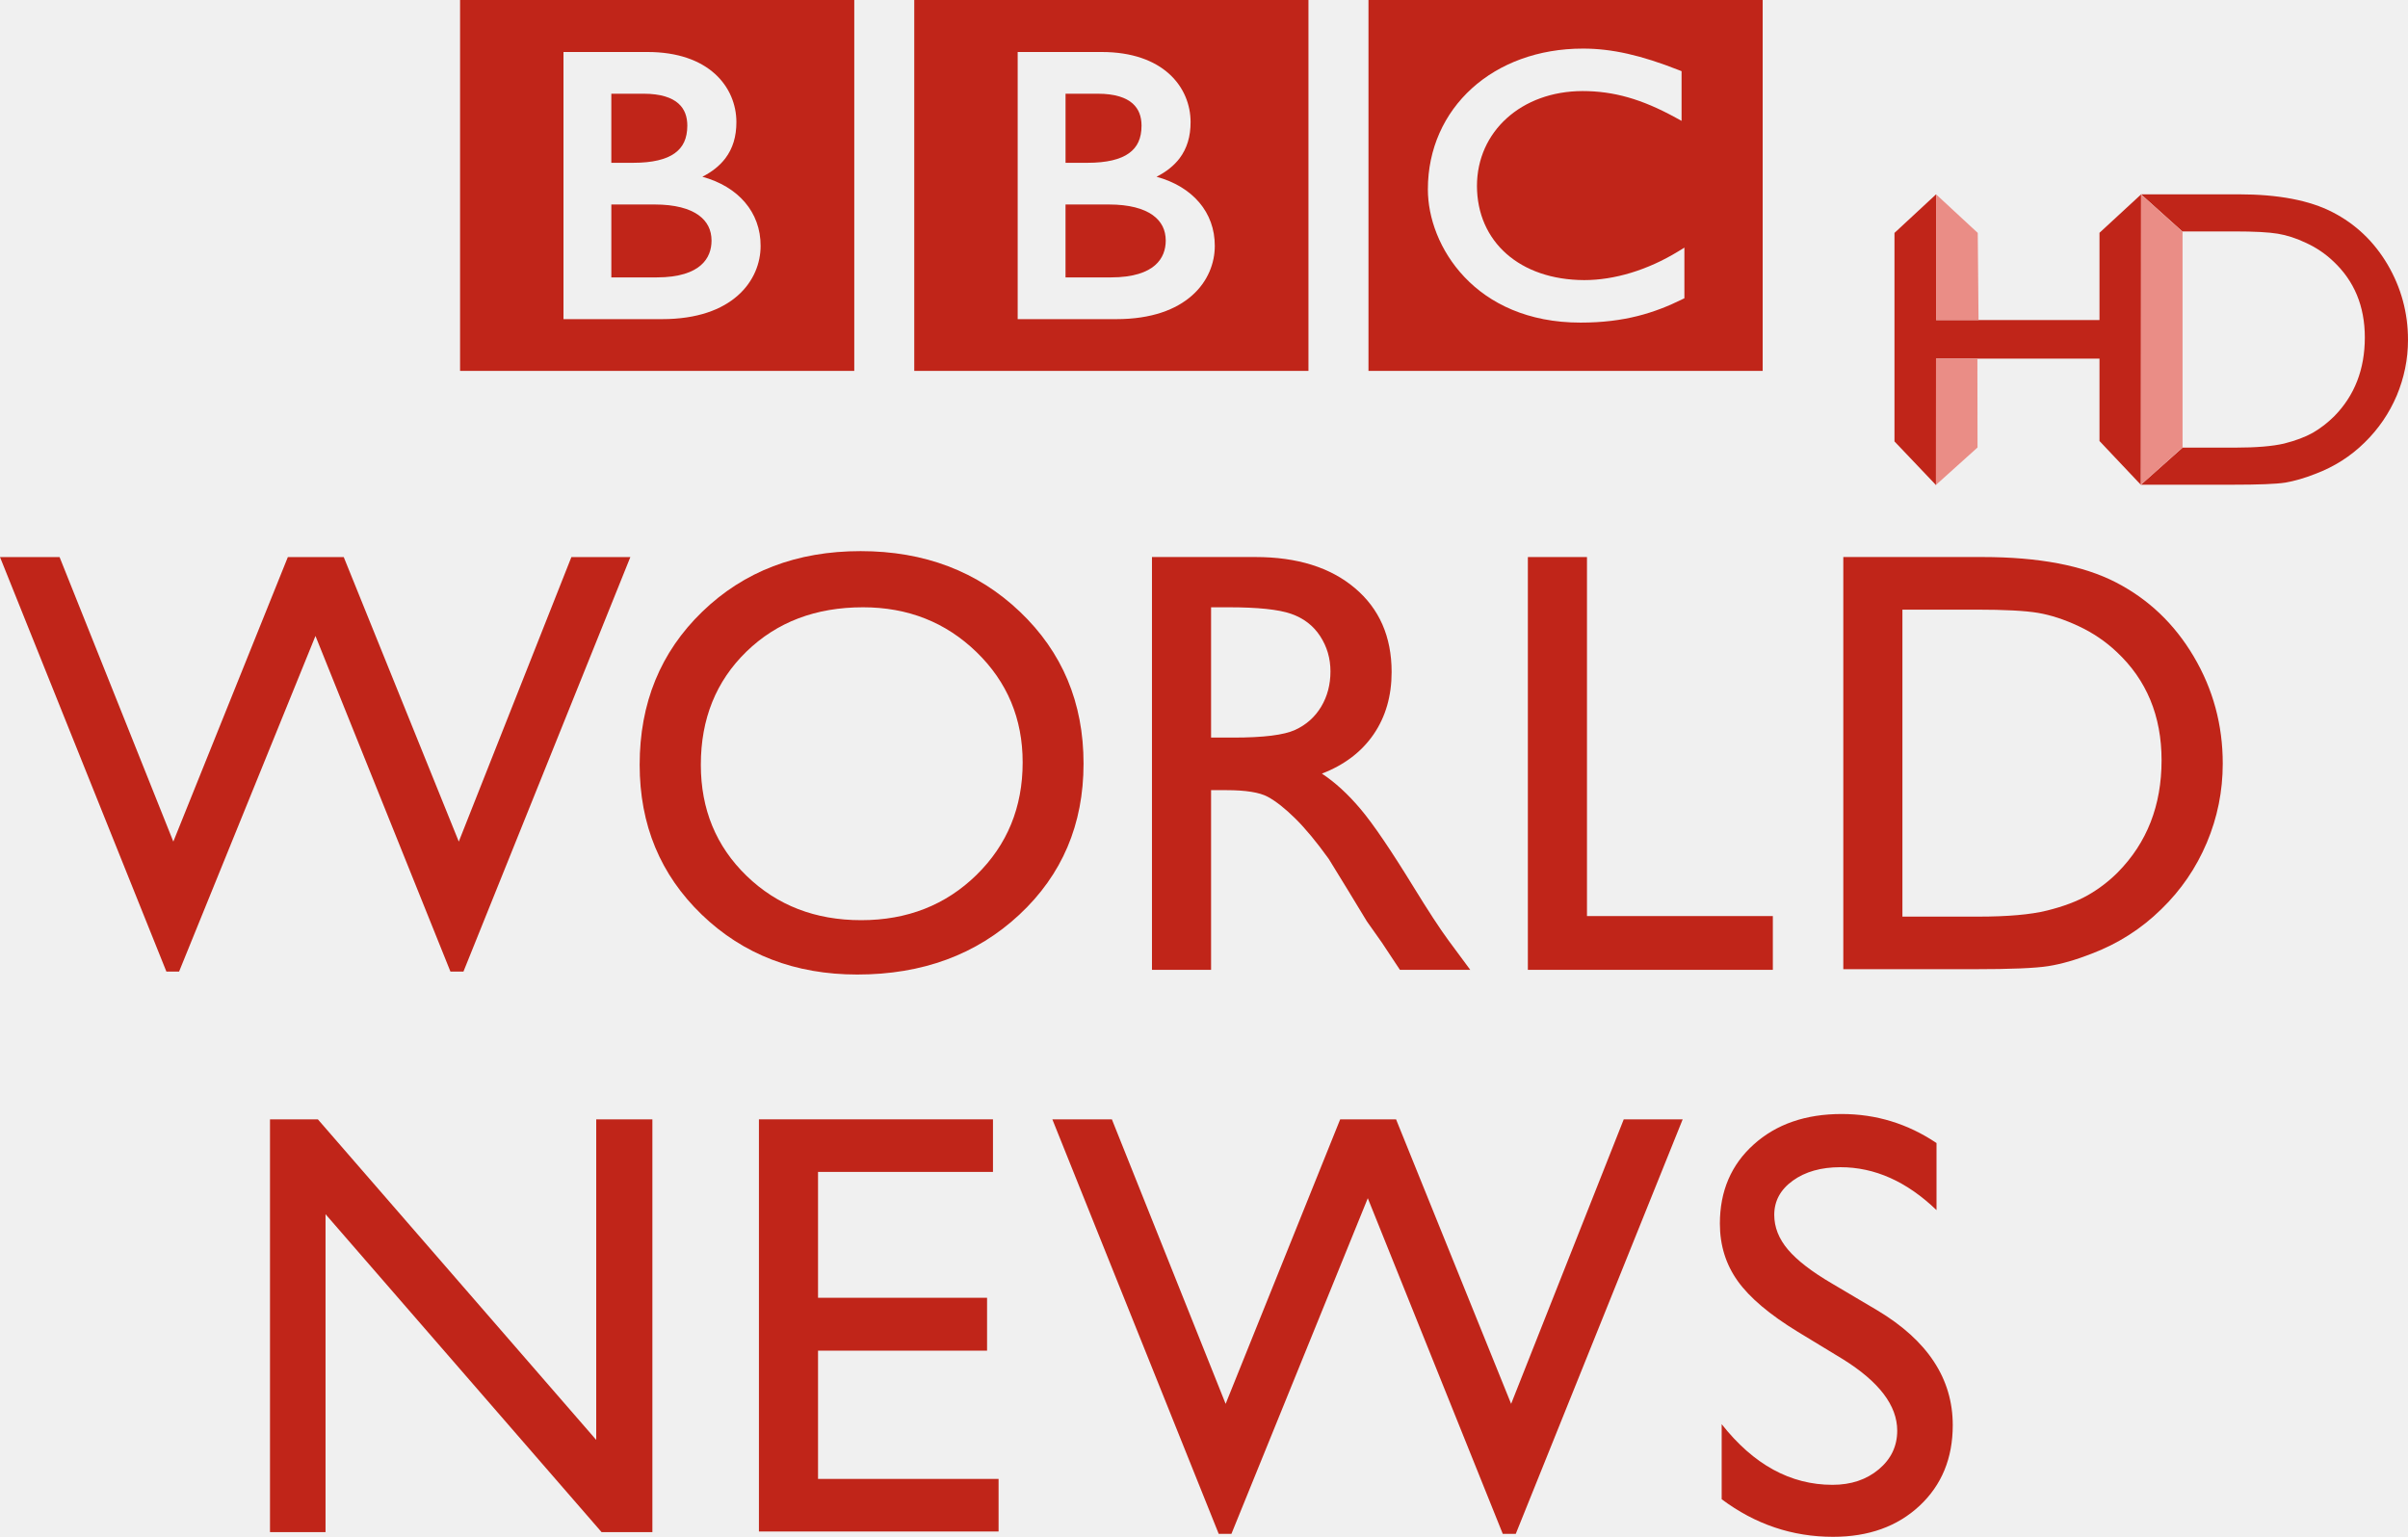
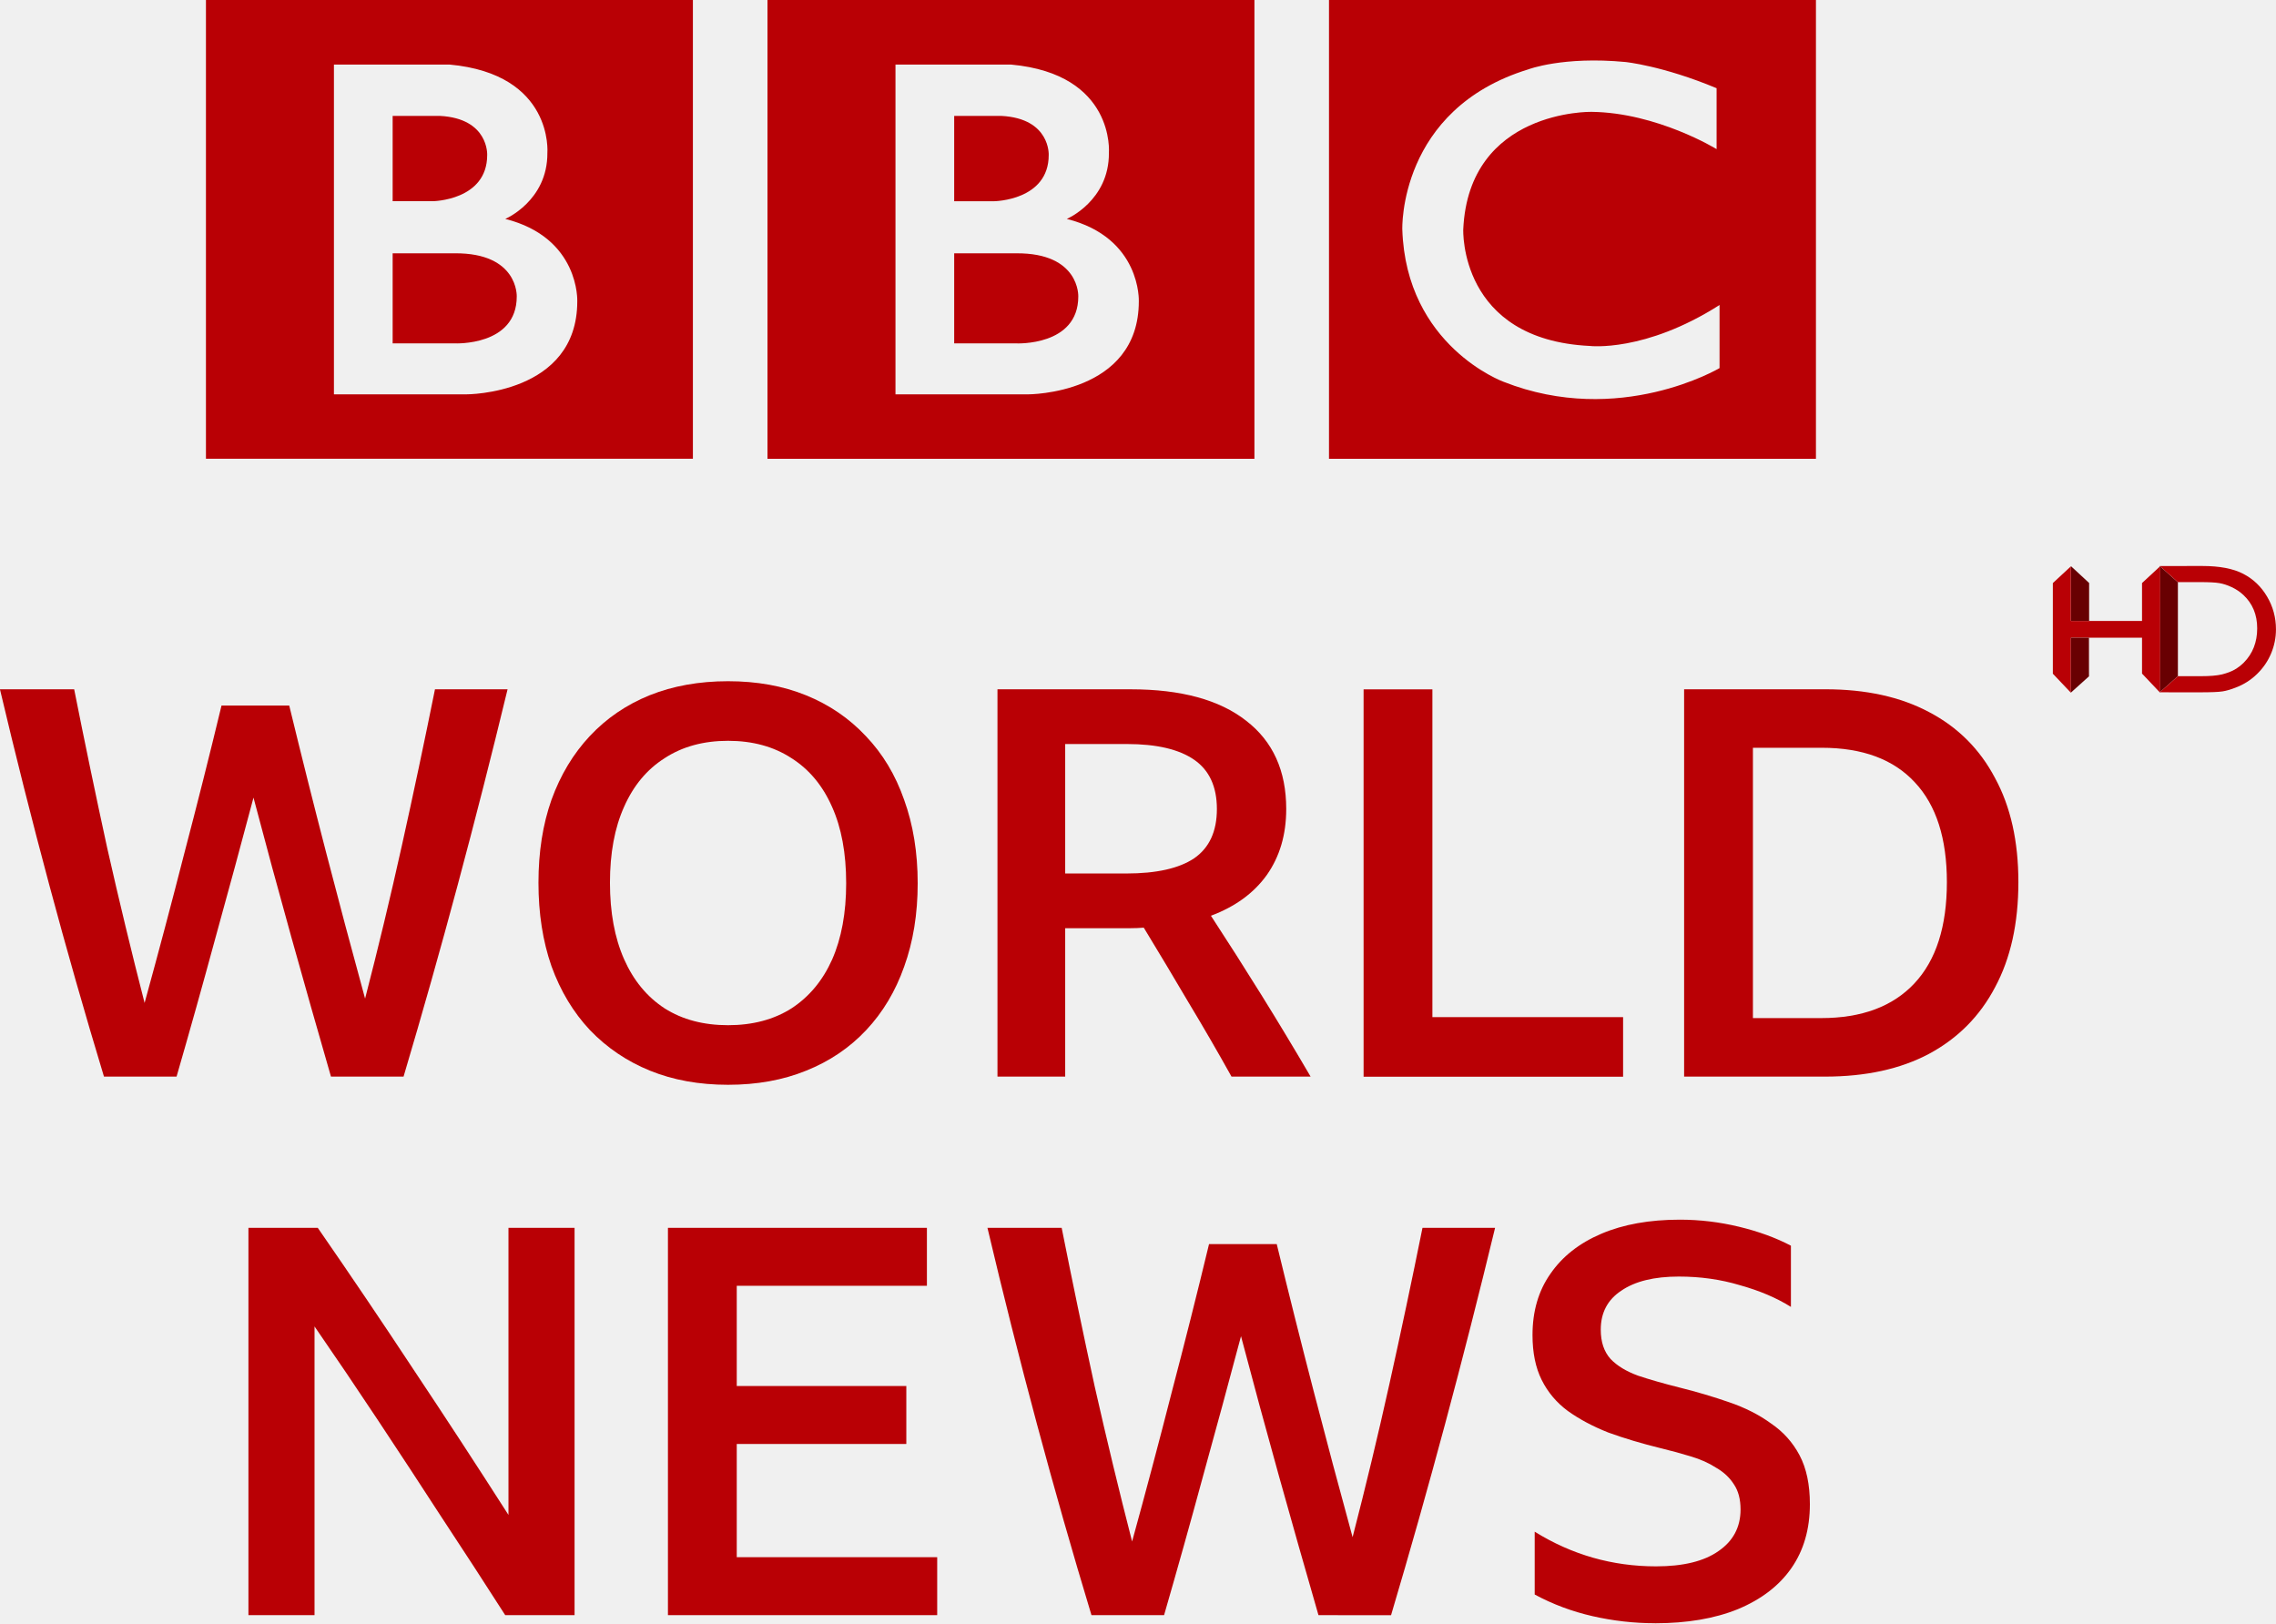
- <svg xmlns="http://www.w3.org/2000/svg" width="927.97" height="592.35" version="1.0" viewBox="0 0 869.98 555.33">
-   <path d="m215.41 404.47h20.29v149.15h-18.367l-99.721-114.87v114.87h-20.066v-149.15h17.291l100.57 115.84z" fill="#c02519" />
-   <path d="m274.19 404.47h84.558v18.996h-63.204v45.483h61.069v19.111h-61.069v46.342h65.229v19.002h-86.583z" fill="#c02519" />
-   <path d="m586.64 404.47h21.294l-60.308 149.79h-4.692l-48.766-121.29-49.274 121.29h-4.583l-60.114-149.79h21.511l41.1 102.81 41.384-102.81h20.187l41.571 102.81z" fill="#c02519" />
-   <path d="m665.79 491.13-16.227-9.861c-10.181-6.215-17.424-12.328-21.729-18.343-4.305-6.016-6.463-12.938-6.463-20.768 0-11.747 4.075-21.281 12.231-28.609 8.144-7.334 18.736-11.003 31.765-11.003 12.448 0 23.875 3.501 34.274 10.49v24.238c-10.75-10.338-22.321-15.508-34.703-15.508-6.977 0-12.708 1.614-17.194 4.843-4.48 3.223-6.729 7.352-6.729 12.388 0 4.462 1.657 8.652 4.958 12.545 3.307 3.906 8.615 7.999 15.937 12.279l16.312 9.655c18.192 10.871 27.285 24.703 27.285 41.499 0 11.959-4.002 21.674-12.007 29.147-8.011 7.473-18.422 11.203-31.233 11.203-14.728 0-28.144-4.516-40.247-13.579v-27.122c11.523 14.613 24.873 21.916 40.036 21.916 6.693 0 12.261-1.862 16.711-5.586 4.45-3.724 6.675-8.386 6.675-13.99 0-9.075-6.554-17.684-19.649-25.834" fill="#c02519" />
-   <path d="m206.44 201.29h21.3l-60.302 149.79h-4.698l-48.766-121.28-49.274 121.28h-4.583l-60.12-149.79h21.523l41.1 102.82 41.378-102.82h20.187l41.571 102.82z" fill="#c02519" />
-   <path d="m311.77 219.44c-17.074 0-31.1 5.338-42.085 16.009-10.991 10.683-16.481 24.316-16.481 40.894 0 16.088 5.514 29.474 16.535 40.151 11.022 10.671 24.818 16.009 41.39 16.009 16.632 0 30.52-5.447 41.656-16.336 11.124-10.889 16.687-24.45 16.687-40.677 0-15.804-5.562-29.093-16.687-39.879-11.136-10.786-24.806-16.173-41.015-16.173m-0.859-20.29c23.047 0 42.236 7.297 57.563 21.892 15.326 14.589 22.998 32.883 22.998 54.872 0 22.001-7.739 40.199-23.21 54.618-15.471 14.407-34.975 21.614-58.53 21.614-22.466 0-41.197-7.207-56.166-21.614-14.976-14.419-22.466-32.478-22.466-54.189 0-22.279 7.539-40.713 22.618-55.302 15.084-14.595 34.147-21.892 57.194-21.892" fill="#c02519" />
-   <path d="m443.95 219.44h-6.403v47.085h8.114c10.816 0 18.234-0.925 22.261-2.781 4.021-1.844 7.152-4.643 9.395-8.373 2.243-3.736 3.361-7.993 3.361-12.769 0-4.692-1.245-8.942-3.736-12.757-2.491-3.809-5.997-6.493-10.514-8.053-4.522-1.572-12.019-2.352-22.479-2.352m-27.757 131v-149.16h37.363c15.09 0 27.073 3.736 35.931 11.209 8.863 7.479 13.289 17.581 13.289 30.326 0 8.688-2.164 16.197-6.505 22.533-4.347 6.33-10.574 11.07-18.688 14.196 4.77 3.138 9.432 7.406 13.984 12.817 4.559 5.405 10.961 14.831 19.22 28.283 5.199 8.476 9.365 14.849 12.491 19.111l7.902 10.683h-25.411l-6.505-9.825c-0.217-0.357-0.641-0.967-1.282-1.82l-4.154-5.877-6.614-10.895-7.146-11.644c-4.401-6.125-8.44-10.997-12.11-14.625-3.67-3.622-6.989-6.233-9.939-7.835-2.962-1.59-7.932-2.394-14.915-2.394h-5.556v64.915z" fill="#c02519" />
-   <path d="m552 201.29h21.354v129.73h67.151v19.431h-88.506z" fill="#c02519" />
-   <path d="m714.01 220.29h-26.693v110.93h27.327c10.683 0 18.972-0.726 24.885-2.189 5.901-1.457 10.828-3.313 14.788-5.55 3.942-2.249 7.557-5 10.828-8.277 10.532-10.677 15.804-24.159 15.804-40.465 0-16.016-5.411-29.075-16.227-39.177-3.984-3.773-8.561-6.874-13.718-9.293-5.169-2.418-10.06-4.021-14.685-4.806-4.625-0.78-12.062-1.173-22.309-1.173m-48.047 129.93v-148.94h50.284c20.29 0 36.336 3.047 48.161 9.135 11.814 6.082 21.203 15.03 28.18 26.85 6.977 11.814 10.465 24.697 10.465 38.645 0 9.97-1.923 19.504-5.768 28.615-3.845 9.117-9.323 17.122-16.439 24.02-7.261 7.128-15.701 12.497-25.308 16.124-5.623 2.207-10.78 3.682-15.484 4.432-4.698 0.75-13.664 1.119-26.898 1.119z" fill="#c02519" />
-   <path d="m421.17 86.921c-0.014 3.192-0.992 6.409-3.845 8.906-2.848 2.503-7.775 4.407-15.937 4.407h-16.427v-26.342h15.695c7.322 0 12.515 1.487 15.774 3.803 3.247 2.334 4.716 5.399 4.74 9.226" fill="#c02519" />
-   <path d="m407.87 55.38c3.059-2.201 4.534-5.32 4.553-9.994-0.014-3.21-0.931-5.961-3.241-8.011-2.316-2.056-6.245-3.513-12.594-3.513h-11.62v24.963h7.974c6.904 0 11.85-1.227 14.927-3.446" fill="#c02519" />
-   <path d="m438.89 88.856c0.042-12.176-8.065-21.433-21.046-24.988 3.507-1.79 6.276-3.978 8.307-6.644 2.709-3.579 4.008-7.962 3.99-13.077 0.018-6.276-2.455-12.678-7.757-17.473-5.308-4.788-13.361-7.89-24.353-7.884h-30.356v96.528h35.629c12.708 0 21.632-3.446 27.376-8.555 5.75-5.085 8.216-11.759 8.21-17.908m33.839 45.169h-142.42v-134.02h142.42z" fill="#c02519" />
-   <path d="m243.76 55.38c3.053-2.201 4.534-5.32 4.559-9.994-6e-3 -3.21-0.931-5.961-3.241-8.011-2.322-2.056-6.251-3.513-12.606-3.513h-11.608v24.963h7.974c6.898 0 11.844-1.227 14.921-3.446" fill="#c02519" />
-   <path d="m252.33 77.695c-3.253-2.316-8.452-3.803-15.768-3.803h-15.695v26.342h16.427c8.162 0 13.077-1.904 15.931-4.407 2.854-2.497 3.839-5.713 3.845-8.906-0.024-3.827-1.493-6.892-4.74-9.226" fill="#c02519" />
-   <path d="m274.8 88.856c0.043-12.176-8.077-21.433-21.04-24.988 3.494-1.79 6.263-3.978 8.289-6.644 2.721-3.579 4.008-7.962 4.002-13.077 6e-3 -6.276-2.461-12.678-7.763-17.473-5.302-4.788-13.355-7.89-24.347-7.884h-30.362v96.528h35.628c12.714 0 21.632-3.446 27.376-8.555 5.744-5.085 8.228-11.759 8.216-17.908m33.839 45.169h-142.42v-134.02h142.42z" fill="#c02519" />
-   <path d="m608.55 89.479-2.285 1.397c-11.028 6.735-23.023 10.344-33.917 10.338-23.325-0.091-38.681-13.912-38.742-34.02 0.023-19.679 16.064-34.244 38.149-34.292 11.251 6e-3 21.439 2.914 33.549 9.553l2.225 1.221v-17.962l-0.955-0.375c-13.652-5.387-24.226-7.787-34.667-7.781-16.149-6e-3 -30.157 5.326-40.139 14.371-9.976 9.051-15.907 21.826-15.895 36.499 5e-3 10.224 4.22 22.2 13.253 31.711 9.002 9.51 22.878 16.439 41.904 16.433h0.067c15.78 0 26.723-3.513 36.614-8.392l0.84-0.411zm28.283 44.546h-142.42v-134.02h142.42z" fill="#c02519" />
-   <path d="m758.52 84.116 15.054-13.9-0.094 104.98-14.96-15.832v-29.779h-59.039v45.728l-15.031-15.808v-75.342l15.031-13.947v45.422h59.039z" fill="#c02519" />
-   <path d="m773.48 175.15 15.054-13.405h19.13c7.515 0 13.358-0.495 17.528-1.461 4.194-1.06 7.633-2.356 10.413-3.911 2.804-1.626 5.324-3.605 7.657-5.89 7.421-7.515 11.12-17.033 11.12-28.53 0-11.285-3.817-20.473-11.426-27.564-2.804-2.662-6.031-4.877-9.706-6.573-3.605-1.72-7.044-2.827-10.319-3.369-3.228-0.542-8.458-0.825-15.714-0.825h-18.777l-14.913-13.405h35.292c14.277 0 25.609 2.167 33.902 6.455 8.34 4.288 14.96 10.578 19.884 18.918 4.877 8.316 7.374 17.387 7.374 27.234 0 6.997-1.39 13.711-4.076 20.143-2.733 6.408-6.597 12.062-11.591 16.939-5.089 5.018-11.049 8.788-17.811 11.332-3.958 1.555-7.633 2.615-10.908 3.157-3.298 0.518-9.636 0.754-18.989 0.754h-33.124 33.124c9.353 0 15.69-0.236 18.989-0.754 3.275-0.542 6.95-1.602 10.908-3.157 6.761-2.544 12.722-6.314 17.811-11.332 4.995-4.877 8.858-10.531 11.591-16.939 2.686-6.432 4.076-13.146 4.076-20.143 0-9.848-2.497-18.918-7.374-27.234-4.924-8.34-11.544-14.63-19.884-18.918-8.293-4.288-19.625-6.455-33.902-6.455h-35.292l14.913 13.405h18.777c7.256 0 12.486 0.283 15.714 0.825 3.275 0.542 6.714 1.649 10.319 3.369 3.675 1.696 6.903 3.911 9.706 6.573 7.61 7.091 11.426 16.279 11.426 27.564 0 11.497-3.699 21.015-11.12 28.53-2.332 2.285-4.853 4.264-7.657 5.89-2.78 1.555-6.22 2.851-10.413 3.911-4.17 0.966-10.013 1.461-17.528 1.461h-19.13z" fill="#fff" />
-   <path d="m773.48 175.15 15.054-13.405h19.13c7.515 0 13.358-0.495 17.528-1.461 4.194-1.06 7.633-2.356 10.413-3.911 2.804-1.626 5.324-3.605 7.657-5.89 7.421-7.515 11.12-17.033 11.12-28.53 0-11.285-3.817-20.473-11.426-27.564-2.804-2.662-6.031-4.877-9.706-6.573-3.605-1.72-7.044-2.827-10.319-3.369-3.228-0.542-8.458-0.825-15.714-0.825h-18.777l-14.913-13.405h35.292c14.277 0 25.609 2.167 33.902 6.455 8.34 4.288 14.96 10.578 19.884 18.918 4.877 8.316 7.374 17.387 7.374 27.234 0 6.997-1.39 13.711-4.076 20.143-2.733 6.408-6.597 12.062-11.591 16.939-5.089 5.018-11.049 8.788-17.811 11.332-3.958 1.555-7.633 2.615-10.908 3.157-3.298 0.518-9.636 0.754-18.989 0.754z" fill="#c02519" />
-   <path d="m788.53 83.715-15.031-13.499v104.93l15.031-13.405v-46.105z" fill="#ea8d86" />
-   <path d="m699.45 129.59-0.047 45.658 15.054-13.547-0.047-32.111z" fill="#ea8d86" />
-   <path d="m714.82 115.64-0.283-31.475-15.054-13.947v45.422z" fill="#ea8d86" />
+ <svg xmlns="http://www.w3.org/2000/svg" width="821.85" height="586.23" version="1.1" viewBox="0 0 217.45 155.11">
+   <link href="" rel="stylesheet" type="text/css" />
+   <style type="text/css" />
+   <g transform="translate(133.47 -418.59)">
+     <path d="m-30.45 446.92c0 4.764-5.928 4.481-5.928 4.481h-5.928v-8.608h5.928c6.101-0.042 5.928 4.127 5.928 4.127m-11.857-17.255h4.517c4.691 0.248 4.514 3.74 4.514 3.74 0 4.34-5.187 4.411-5.187 4.411h-3.844zm10.76 9.844s4.058-1.729 4.022-6.316c0 0 0.617-7.516-9.341-8.433h-11.05v31.51h12.666s10.583 0.031 10.583-8.891c-1.5e-4 0 0.25-6.072-6.88-7.871m-28.598-20.923h46.524v43.841h-46.524zm-23.955 28.334c0 4.764-5.928 4.481-5.928 4.481h-5.929v-8.608h5.929c6.101-0.042 5.928 4.127 5.928 4.127m-11.857-17.255h4.518c4.691 0.248 4.514 3.74 4.514 3.74 0 4.34-5.187 4.411-5.187 4.411h-3.845zm10.761 9.844s4.058-1.729 4.022-6.316c0 0 0.617-7.516-9.342-8.433h-11.051v31.51h12.667s10.583 0.031 10.583-8.891c0 0 0.249-6.072-6.88-7.871m-28.598-20.923h46.524v43.841h-46.524zm144.33 8.433v5.822s-5.683-3.492-11.962-3.562c0 0-11.715-0.23-12.243 11.23 0 0-0.423 10.539 12.102 11.139 0 0 5.255 0.633 12.385-3.913v6.029s-9.564 5.682-20.642 1.306c0 0-9.313-3.401-9.668-14.561 0 0-0.387-11.478 12.034-15.288 0 0 3.317-1.27 9.277-0.705 1.4e-4 -1.6e-4 3.563 0.352 8.718 2.505m-37.033 35.408h46.524v-43.841h-46.524z" fill="#b90005" stroke-width=".154" />
+     <g fill="#b90005" font-family="'BBC Reith Sans'" font-size="40px" font-weight="500" letter-spacing="0px" word-spacing="0px">
+       <path d="m-101.85 521.46q-1.915-6.625-3.779-13.302-1.863-6.677-3.623-13.354-1.76 6.625-3.623 13.354-1.812 6.677-3.727 13.302h-6.936q-2.743-9.058-5.228-18.323t-4.71-18.686h7.091q1.501 7.557 3.157 15.166 1.708 7.557 3.571 14.804 1.967-7.143 3.779-14.234 1.863-7.091 3.571-14.182h6.47q1.708 7.039 3.52 14.027 1.812 6.988 3.727 13.975 1.863-7.195 3.52-14.648 1.656-7.454 3.157-14.907h6.936q-2.277 9.42-4.762 18.686-2.485 9.265-5.176 18.323z" style="line-height:1.25" />
+       <path d="m-63.911 483.68q4.141 0 7.454 1.346t5.694 3.882q2.433 2.536 3.675 6.108 1.294 3.571 1.294 7.971t-1.294 7.971q-1.242 3.52-3.623 6.056-2.381 2.536-5.745 3.882-3.313 1.346-7.454 1.346-4.141 0-7.454-1.346-3.313-1.346-5.745-3.882-2.381-2.536-3.675-6.108-1.242-3.571-1.242-7.971 0-4.4 1.242-7.919 1.294-3.571 3.675-6.108t5.694-3.882q3.364-1.346 7.505-1.346zm0 32.868q3.52 0 6.056-1.605 2.536-1.656 3.882-4.658 1.346-3.054 1.346-7.298 0-4.296-1.346-7.298-1.346-3.054-3.882-4.658-2.536-1.656-6.056-1.656-3.52 0-6.056 1.656-2.536 1.605-3.882 4.658-1.346 3.002-1.346 7.246 0 4.244 1.346 7.298 1.346 3.054 3.882 4.71 2.536 1.605 6.056 1.605z" style="line-height:1.25" />
+       <path d="m-31.701 507.28v14.182h-6.47v-37.009h12.733q7.195 0 11.025 3.002 3.83 2.95 3.83 8.437 0 3.675-1.863 6.315-1.863 2.588-5.331 3.882 2.433 3.727 4.814 7.557 2.381 3.83 4.71 7.816h-7.557q-2.019-3.623-4.141-7.143-2.07-3.52-4.244-7.091-0.621 0.052-1.294 0.052zm0-17.599v12.371h5.849q4.296 0 6.47-1.449 2.174-1.501 2.174-4.71 0-3.209-2.174-4.71-2.174-1.501-6.418-1.501z" style="line-height:1.25" />
+       <path d="m-3.192 484.46h6.574v31.315h18.22v5.694h-24.793z" style="line-height:1.25" />
+       <path d="m27.432 521.46v-37.009h13.509q5.797 0 9.886 2.174 4.141 2.174 6.315 6.315 2.226 4.089 2.226 9.938 0 5.901-2.226 10.042-2.174 4.141-6.315 6.367-4.089 2.174-9.938 2.174zm6.574-31.419v25.828h6.522q5.797 0 8.903-3.313t3.106-9.679q0-6.263-3.054-9.524-3.054-3.313-8.903-3.313z" style="line-height:1.25" />
+       <path d="m-85.201 572.92q-2.95-4.607-6.056-9.317-3.054-4.71-6.108-9.317-3.054-4.607-6.056-8.955v27.588h-6.315v-37.009h6.625q4.658 6.729 9.162 13.561 4.555 6.832 9.058 13.872v-27.433h6.315v37.009z" style="line-height:1.25" />
+       <path d="m-69.655 535.91h24.742v5.538h-18.168v9.576h16.201v5.538h-16.201v10.818h19.151v5.538h-25.725z" style="line-height:1.25" />
+       <path d="m-7.502 572.92q-1.915-6.625-3.779-13.302-1.863-6.677-3.623-13.354-1.76 6.625-3.623 13.354-1.812 6.677-3.727 13.302h-6.936q-2.743-9.058-5.228-18.323-2.485-9.265-4.71-18.686h7.091q1.501 7.557 3.157 15.166 1.708 7.557 3.571 14.804 1.967-7.143 3.779-14.234 1.863-7.091 3.571-14.182h6.47q1.708 7.039 3.52 14.027 1.812 6.988 3.727 13.975 1.863-7.195 3.52-14.648 1.656-7.454 3.157-14.907h6.936q-2.277 9.42-4.762 18.686-2.485 9.265-5.176 18.323z" style="line-height:1.25" />
+       <path d="m24.646 573.69q-3.002 0-5.952-0.673-2.95-0.673-5.538-2.07v-6.004q5.331 3.313 11.594 3.313 3.882 0 5.952-1.449 2.122-1.449 2.122-3.986 0-1.449-0.621-2.381-0.621-0.983-1.708-1.605-1.035-0.673-2.433-1.087-1.346-0.414-2.847-0.776-2.743-0.673-5.021-1.501-2.226-0.88-3.882-2.07-1.605-1.19-2.485-2.95-0.88-1.76-0.88-4.296 0-3.416 1.708-5.849 1.708-2.485 4.865-3.83 3.157-1.346 7.505-1.346 2.847 0 5.642 0.673 2.795 0.673 4.969 1.812v5.849q-2.07-1.294-4.865-2.07-2.743-0.828-5.849-0.828-3.52 0-5.487 1.346-1.967 1.294-1.967 3.727 0 1.76 0.932 2.795 0.932 0.983 2.64 1.605 1.708 0.569 3.986 1.139 2.485 0.621 4.71 1.397 2.277 0.776 3.986 2.019 1.76 1.19 2.743 3.054 0.983 1.863 0.983 4.658 0 3.571-1.76 6.108-1.76 2.536-5.124 3.934-3.313 1.346-7.919 1.346z" style="line-height:1.25" />
+     </g>
+     <g transform="matrix(.76132 0 0 .76132 -150.02 395.67)">
+       <path d="m292.78 116.99 2.271-2.019v-11.791l-2.271-2.034z" fill="#680002" stroke-width="4.205" />
+       <path d="m290.55 103.28 2.271-2.103-0.011 15.855-2.26-2.387v-4.505h-8.921v6.913l-2.271-2.392v-11.376l2.271-2.108v6.865h8.921z" fill="#b90005" fill-rule="evenodd" stroke-width="5.257" />
+       <path d="m292.78 116.99 2.276-2.019h2.891c1.135 0 2.019-0.074 2.65-0.226 0.626-0.163 1.151-0.357 1.567-0.594 0.421-0.242 0.81-0.536 1.157-0.883 1.125-1.135 1.682-2.571 1.682-4.306 0-1.708-0.578-3.096-1.724-4.174-0.426-0.4-0.915-0.731-1.467-0.988-0.547-0.257-1.062-0.426-1.561-0.51-0.489-0.084-1.277-0.126-2.371-0.126h-2.839l-2.255-2.019 5.33-4e-3c2.161 0 3.869 0.326 5.126 0.978 1.256 0.647 2.255 1.598 2.996 2.854 0.746 1.256 1.12 2.628 1.12 4.111 0 1.062-0.205 2.076-0.615 3.049-0.41 0.967-0.994 1.819-1.75 2.555-0.773 0.757-1.672 1.33-2.692 1.714-0.599 0.236-1.151 0.4-1.651 0.478-0.499 0.079-1.456 0.116-2.86 0.116l-5.01-4e-3z" fill="#b90005" fill-rule="evenodd" stroke-width="4.205" />
+       <path d="m281.63 117.03v-6.892l2.26 4e-3 4e-3 4.847-2.266 2.04z" fill="#680002" stroke-width="4.205" />
+       <path d="m283.91 108.03h-2.271v-6.86l2.271 2.103z" fill="#680002" stroke-width="4.205" />
+     </g>
+   </g>
</svg>
